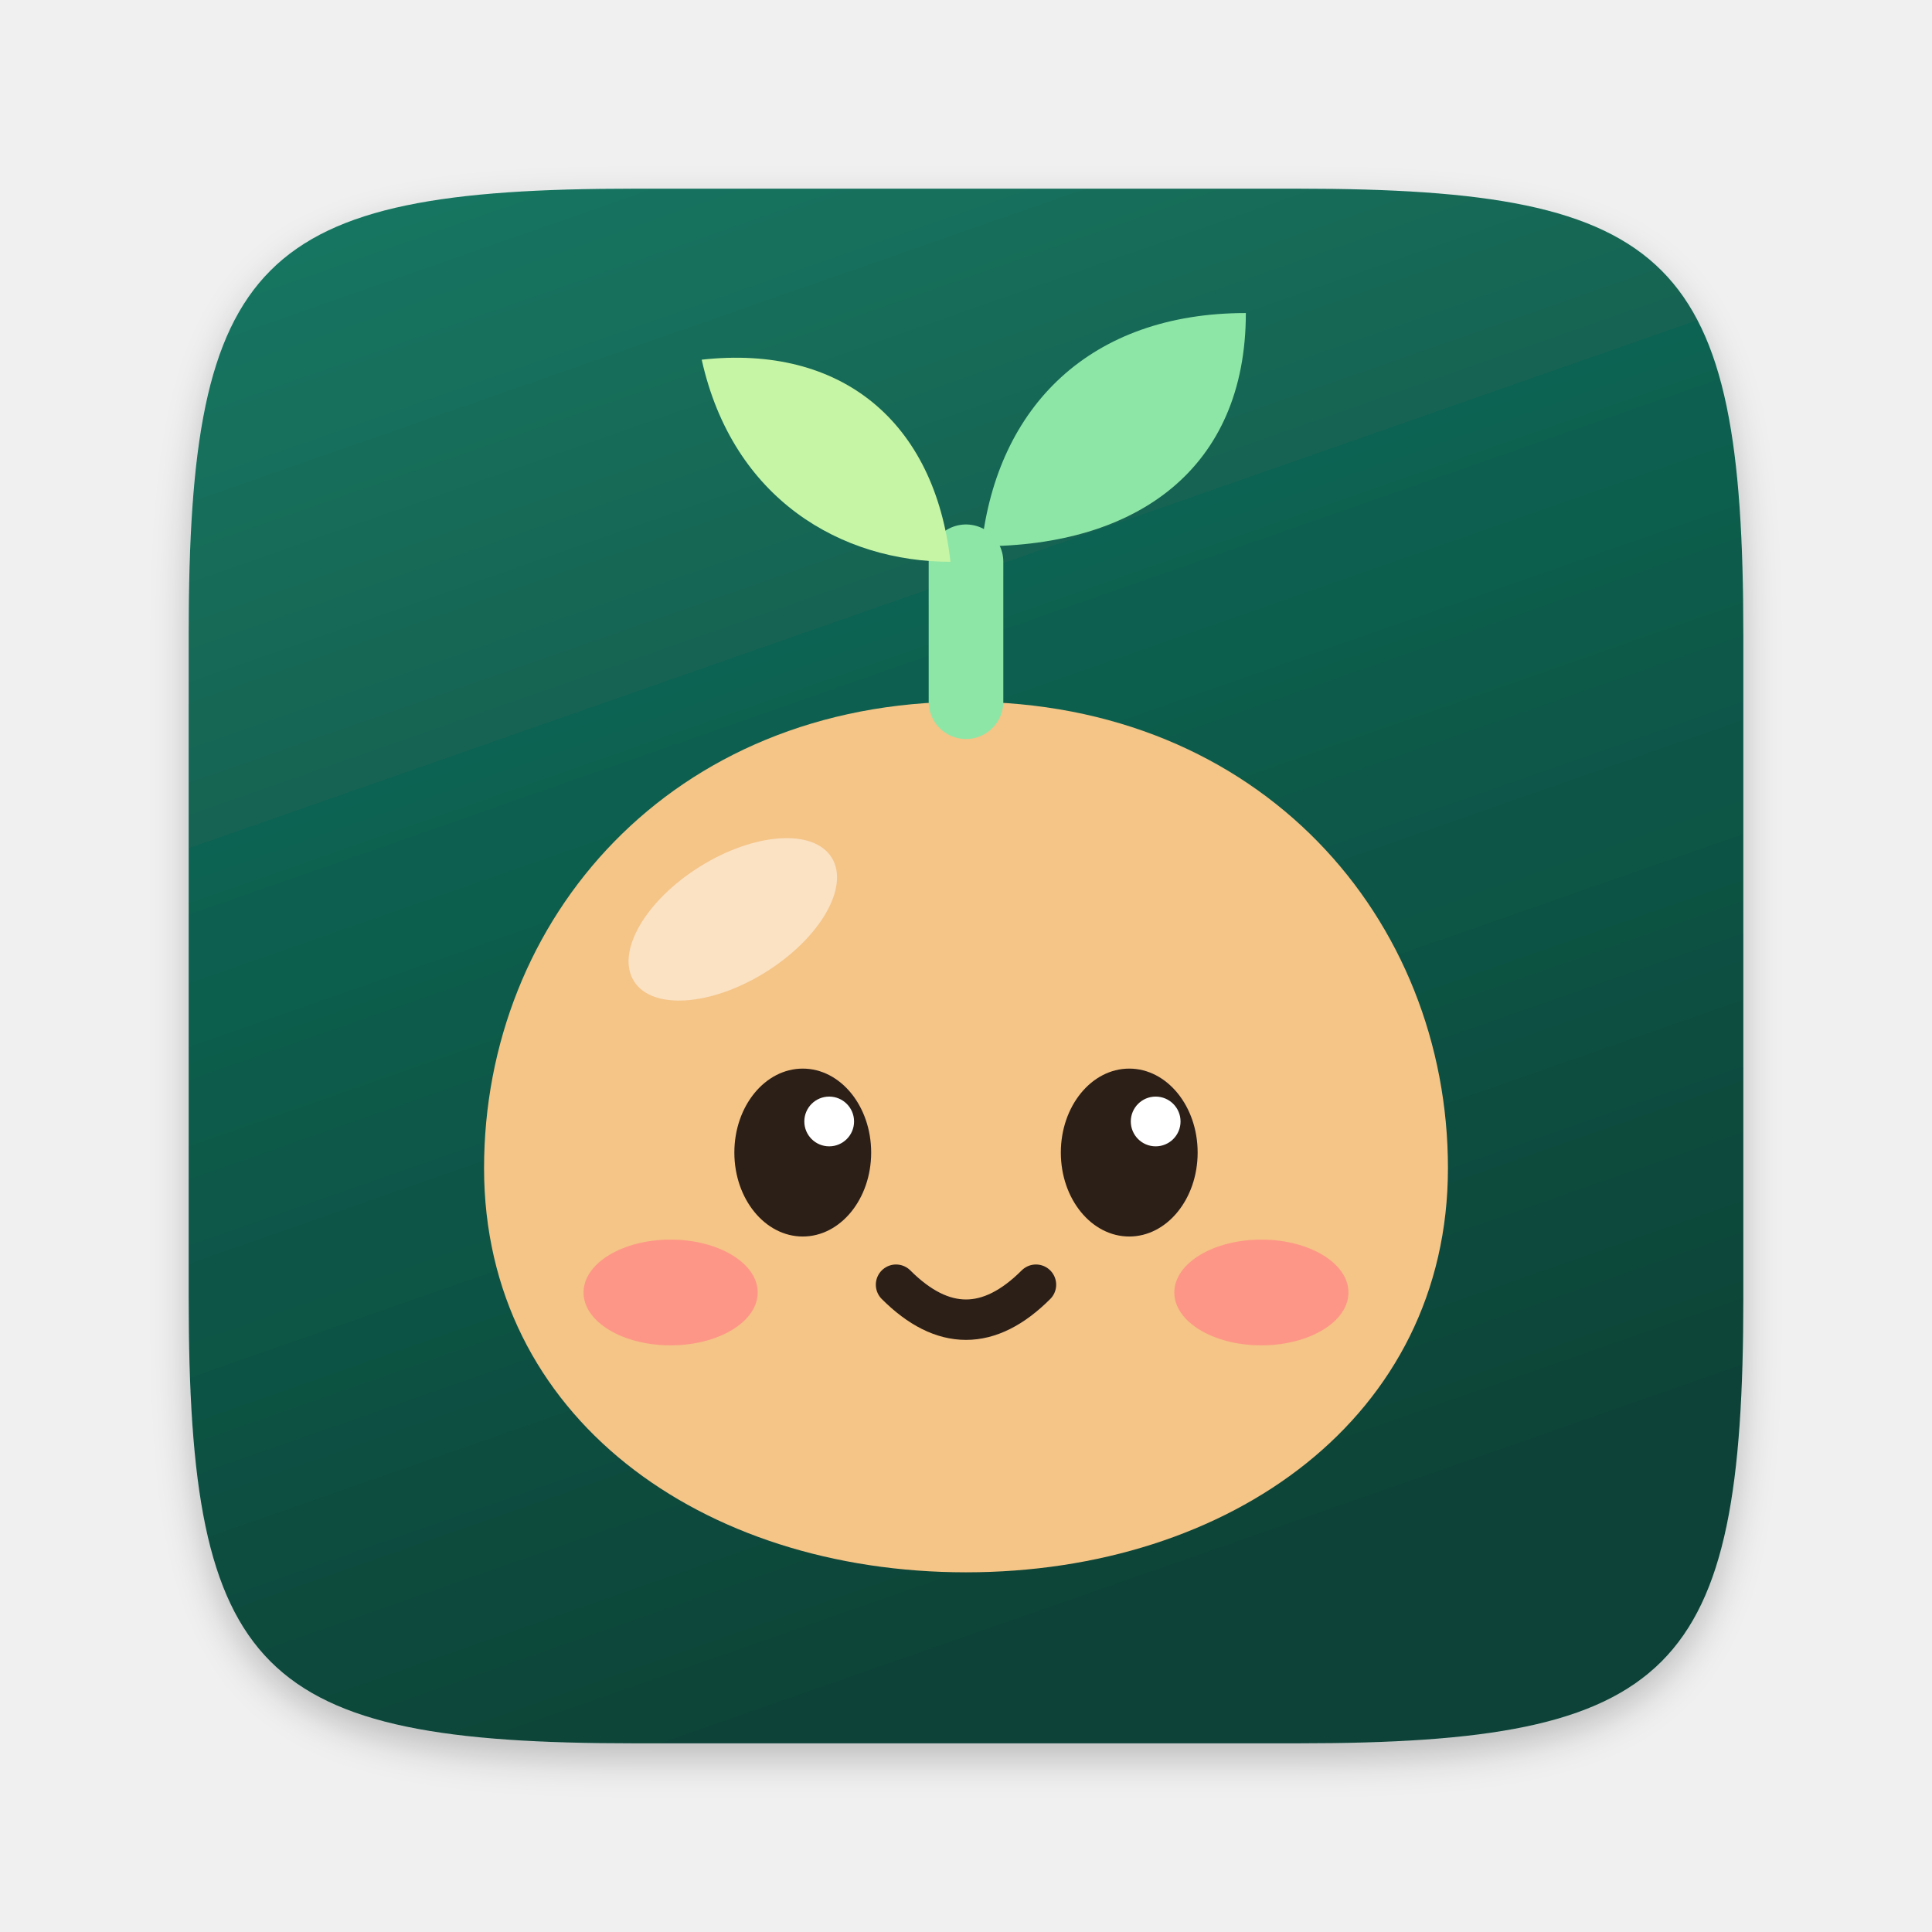
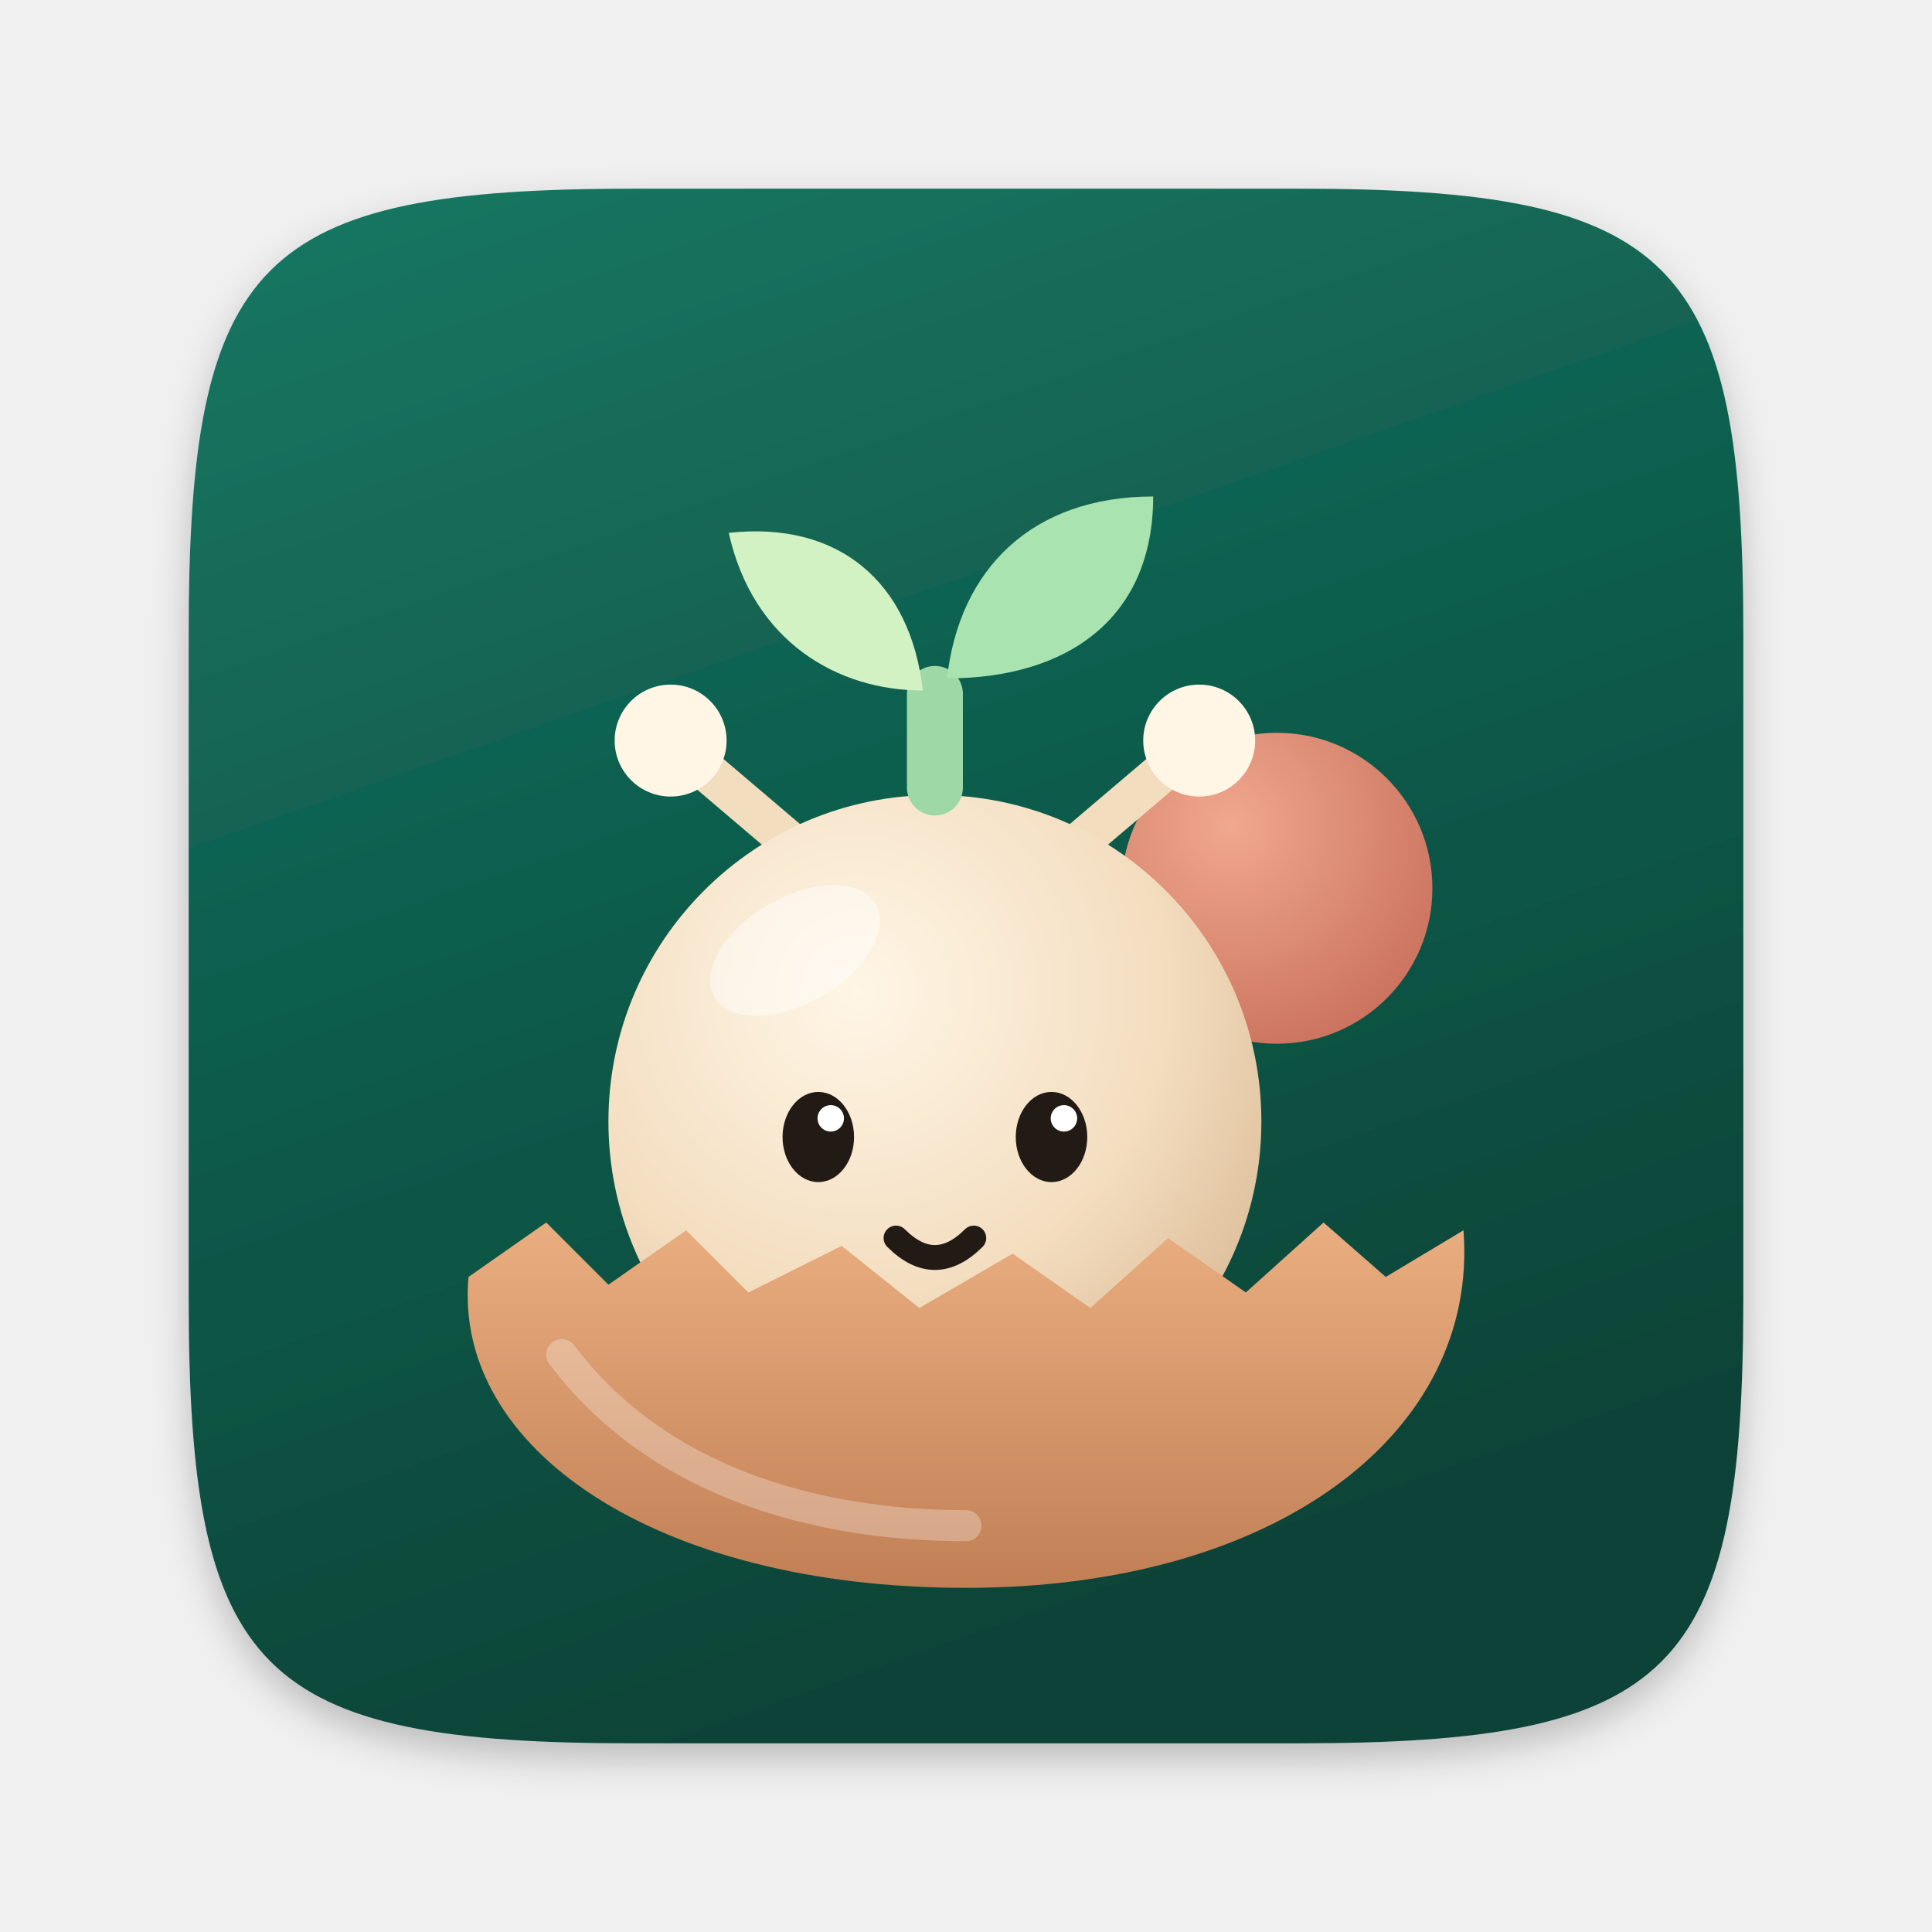
<svg xmlns="http://www.w3.org/2000/svg" width="1024" height="1024" viewBox="-12.136 -12.136 124.272 124.272">
  <defs>
    <linearGradient id="bg" x1="0" y1="0" x2=".35" y2="1">
      <stop offset="0" stop-color="#167762" />
      <stop offset="1" stop-color="#0A4337" />
    </linearGradient>
    <filter id="sh" x="-20%" y="-20%" width="140%" height="140%">
      <feDropShadow dx="0" dy="1.0" stdDeviation="1.2" flood-color="#000" flood-opacity="0.22" />
    </filter>
  </defs>
  <g filter="url(#sh)">
    <path d="M28.672 0 H71.328 C95.52 0 100 4.48 100 28.672 V71.328 C100 95.52 95.52 100 71.328 100 H28.672 C4.48 100 0 95.52 0 71.328 V28.672 C0 4.48 4.48 0 28.672 0 Z" fill="url(#bg)" />
  </g>
  <clipPath id="cl">
    <path d="M28.672 0 H71.328 C95.52 0 100 4.48 100 28.672 V71.328 C100 95.52 95.52 100 71.328 100 H28.672 C4.48 100 0 95.52 0 71.328 V28.672 C0 4.48 4.48 0 28.672 0 Z" />
  </clipPath>
  <g clip-path="url(#cl)">
-     <g transform="translate(0 2)">
-       <path d="M50 31 C69 31 81 45 81 61 C81 77 67 87 50 87 C33 87 19 77 19 61 C19 45 31 31 50 31 Z" fill="#F5C487" />
-       <ellipse cx="35" cy="45" rx="7.5" ry="4" transform="rotate(-32 35 45)" fill="#fff" opacity=".5" />
-       <ellipse cx="31" cy="69" rx="5.6" ry="3.4" fill="#FF8B86" opacity=".8" />
-       <ellipse cx="69" cy="69" rx="5.6" ry="3.4" fill="#FF8B86" opacity=".8" />
-       <ellipse cx="39.5" cy="60" rx="4.4" ry="5.4" fill="#2B1F18" />
-       <ellipse cx="60.5" cy="60" rx="4.4" ry="5.4" fill="#2B1F18" />
-       <circle cx="41.2" cy="58" r="1.6" fill="#fff" />
-       <circle cx="62.2" cy="58" r="1.6" fill="#fff" />
-       <path d="M45.5 68.5 Q50 73 54.5 68.5" stroke="#2B1F18" stroke-width="2.6" stroke-linecap="round" fill="none" />
-       <path d="M50 31 V22" stroke="#8EE6A6" stroke-width="4.8" stroke-linecap="round" />
-       <path transform="translate(50 21) scale(1)" d="M-1 1 C-8 1 -15 -3 -17 -12 C-8 -13 -2 -8 -1 1 Z" fill="#C6F5A6" />
-       <path transform="translate(50 21) scale(1)" d="M1 0 C2 -9 8 -15 18 -15 C18 -5 11 0 1 0 Z" fill="#8EE6A6" />
-     </g>
+     <defs>
+       <radialGradient id="s22b" cx=".38" cy=".3" r=".8">
+         <stop offset="0" stop-color="#FFF6E6" />
+         <stop offset=".6" stop-color="#F3DDBF" />
+         <stop offset="1" stop-color="#D8B791" />
+       </radialGradient>
+       <radialGradient id="s22s" cx=".35" cy=".3" r=".8">
+         <stop offset="0" stop-color="#F0A88E" />
+         <stop offset="1" stop-color="#C9705C" />
+       </radialGradient>
+       <linearGradient id="s22c" x1="0" y1="0" x2="0" y2="1">
+         <stop offset="0" stop-color="#E9AE80" />
+         <stop offset="1" stop-color="#C27F55" />
+       </linearGradient>
+     </defs>
+     <circle cx="70" cy="45" r="10" fill="url(#s22s)" />
+     <path d="M41 44 L31 35.5" stroke="#F3DDBF" stroke-width="2.6" stroke-linecap="round" />
+     <circle cx="31" cy="35.5" r="3.6" fill="#FFF6E6" />
+     <path d="M55 44 L65 35.5" stroke="#F3DDBF" stroke-width="2.6" stroke-linecap="round" />
+     <circle cx="65" cy="35.5" r="3.6" fill="#FFF6E6" />
+     <circle cx="48" cy="60" r="21" fill="url(#s22b)" />
+     <ellipse cx="39" cy="49" rx="6" ry="3.4" transform="rotate(-30 39 49)" fill="#fff" opacity=".45" />
+     <ellipse cx="40.5" cy="61" rx="2.3" ry="2.9" fill="#221A14" />
+     <ellipse cx="55.5" cy="61" rx="2.3" ry="2.9" fill="#221A14" />
+     <circle cx="41.3" cy="59.8" r=".85" fill="#fff" />
+     <circle cx="56.3" cy="59.8" r=".85" fill="#fff" />
+     <path d="M45.5 67.5 Q48 70 50.5 67.5" stroke="#221A14" stroke-width="1.6" stroke-linecap="round" fill="none" />
+     <path d="M18 70 L23 66.5 L27 70.5 L32 67 L36 71 L42 68 L47 72 L53 68.5 L58 72 L63 67.5 L68 71 L73 66.5 L77 70 L82 67 C83 80 70 90 50 90 C30 90 17 81 18 70 Z" fill="url(#s22c)" />
+     <path d="M24 75 C30 83 40 86 50 86" stroke="#fff" stroke-opacity=".28" stroke-width="2" stroke-linecap="round" fill="none" />
+     <path d="M48 38.52 V32.5" stroke="#9ED8A6" stroke-width="3.6" stroke-linecap="round" />
+     <path transform="translate(48 31.5) scale(0.78)" d="M-1 1 C-8 1 -15 -3 -17 -12 C-8 -13 -2 -8 -1 1 Z" fill="#D2F2C4" />
+     <path transform="translate(48 31.5) scale(0.78)" d="M1 0 C2 -9 8 -15 18 -15 C18 -5 11 0 1 0 Z" fill="#A9E3B0" />
  </g>
</svg>
